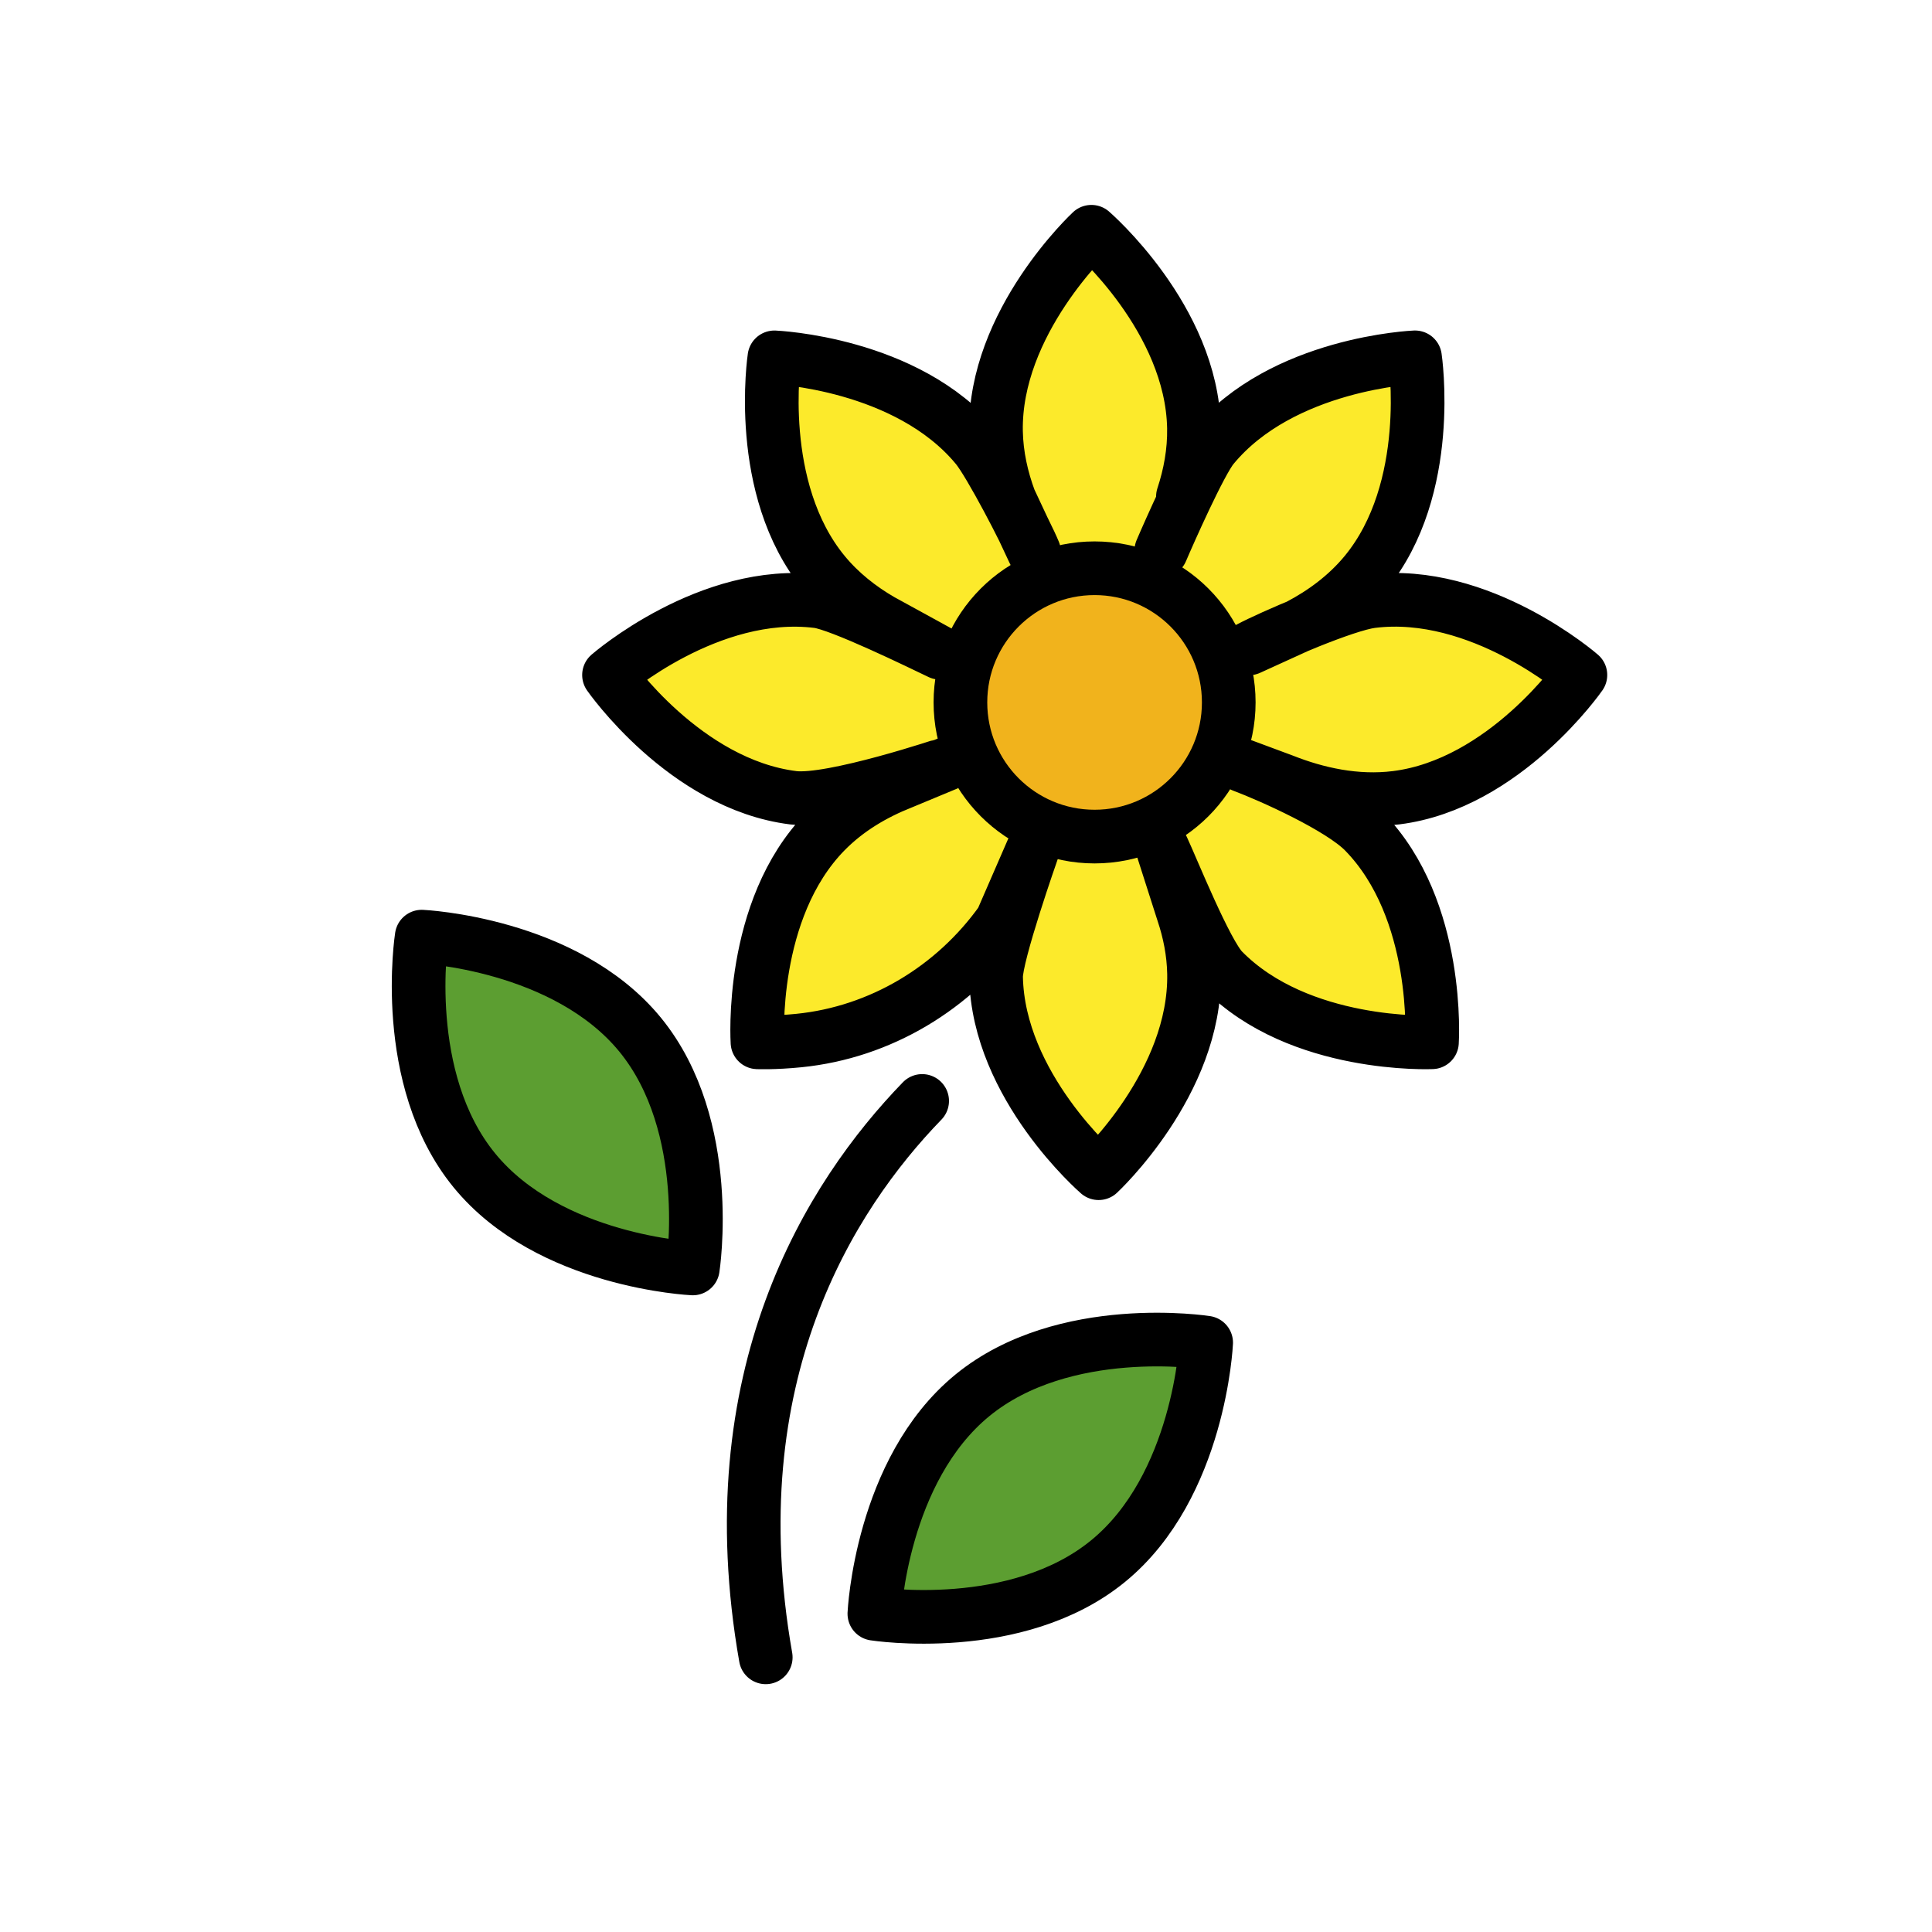
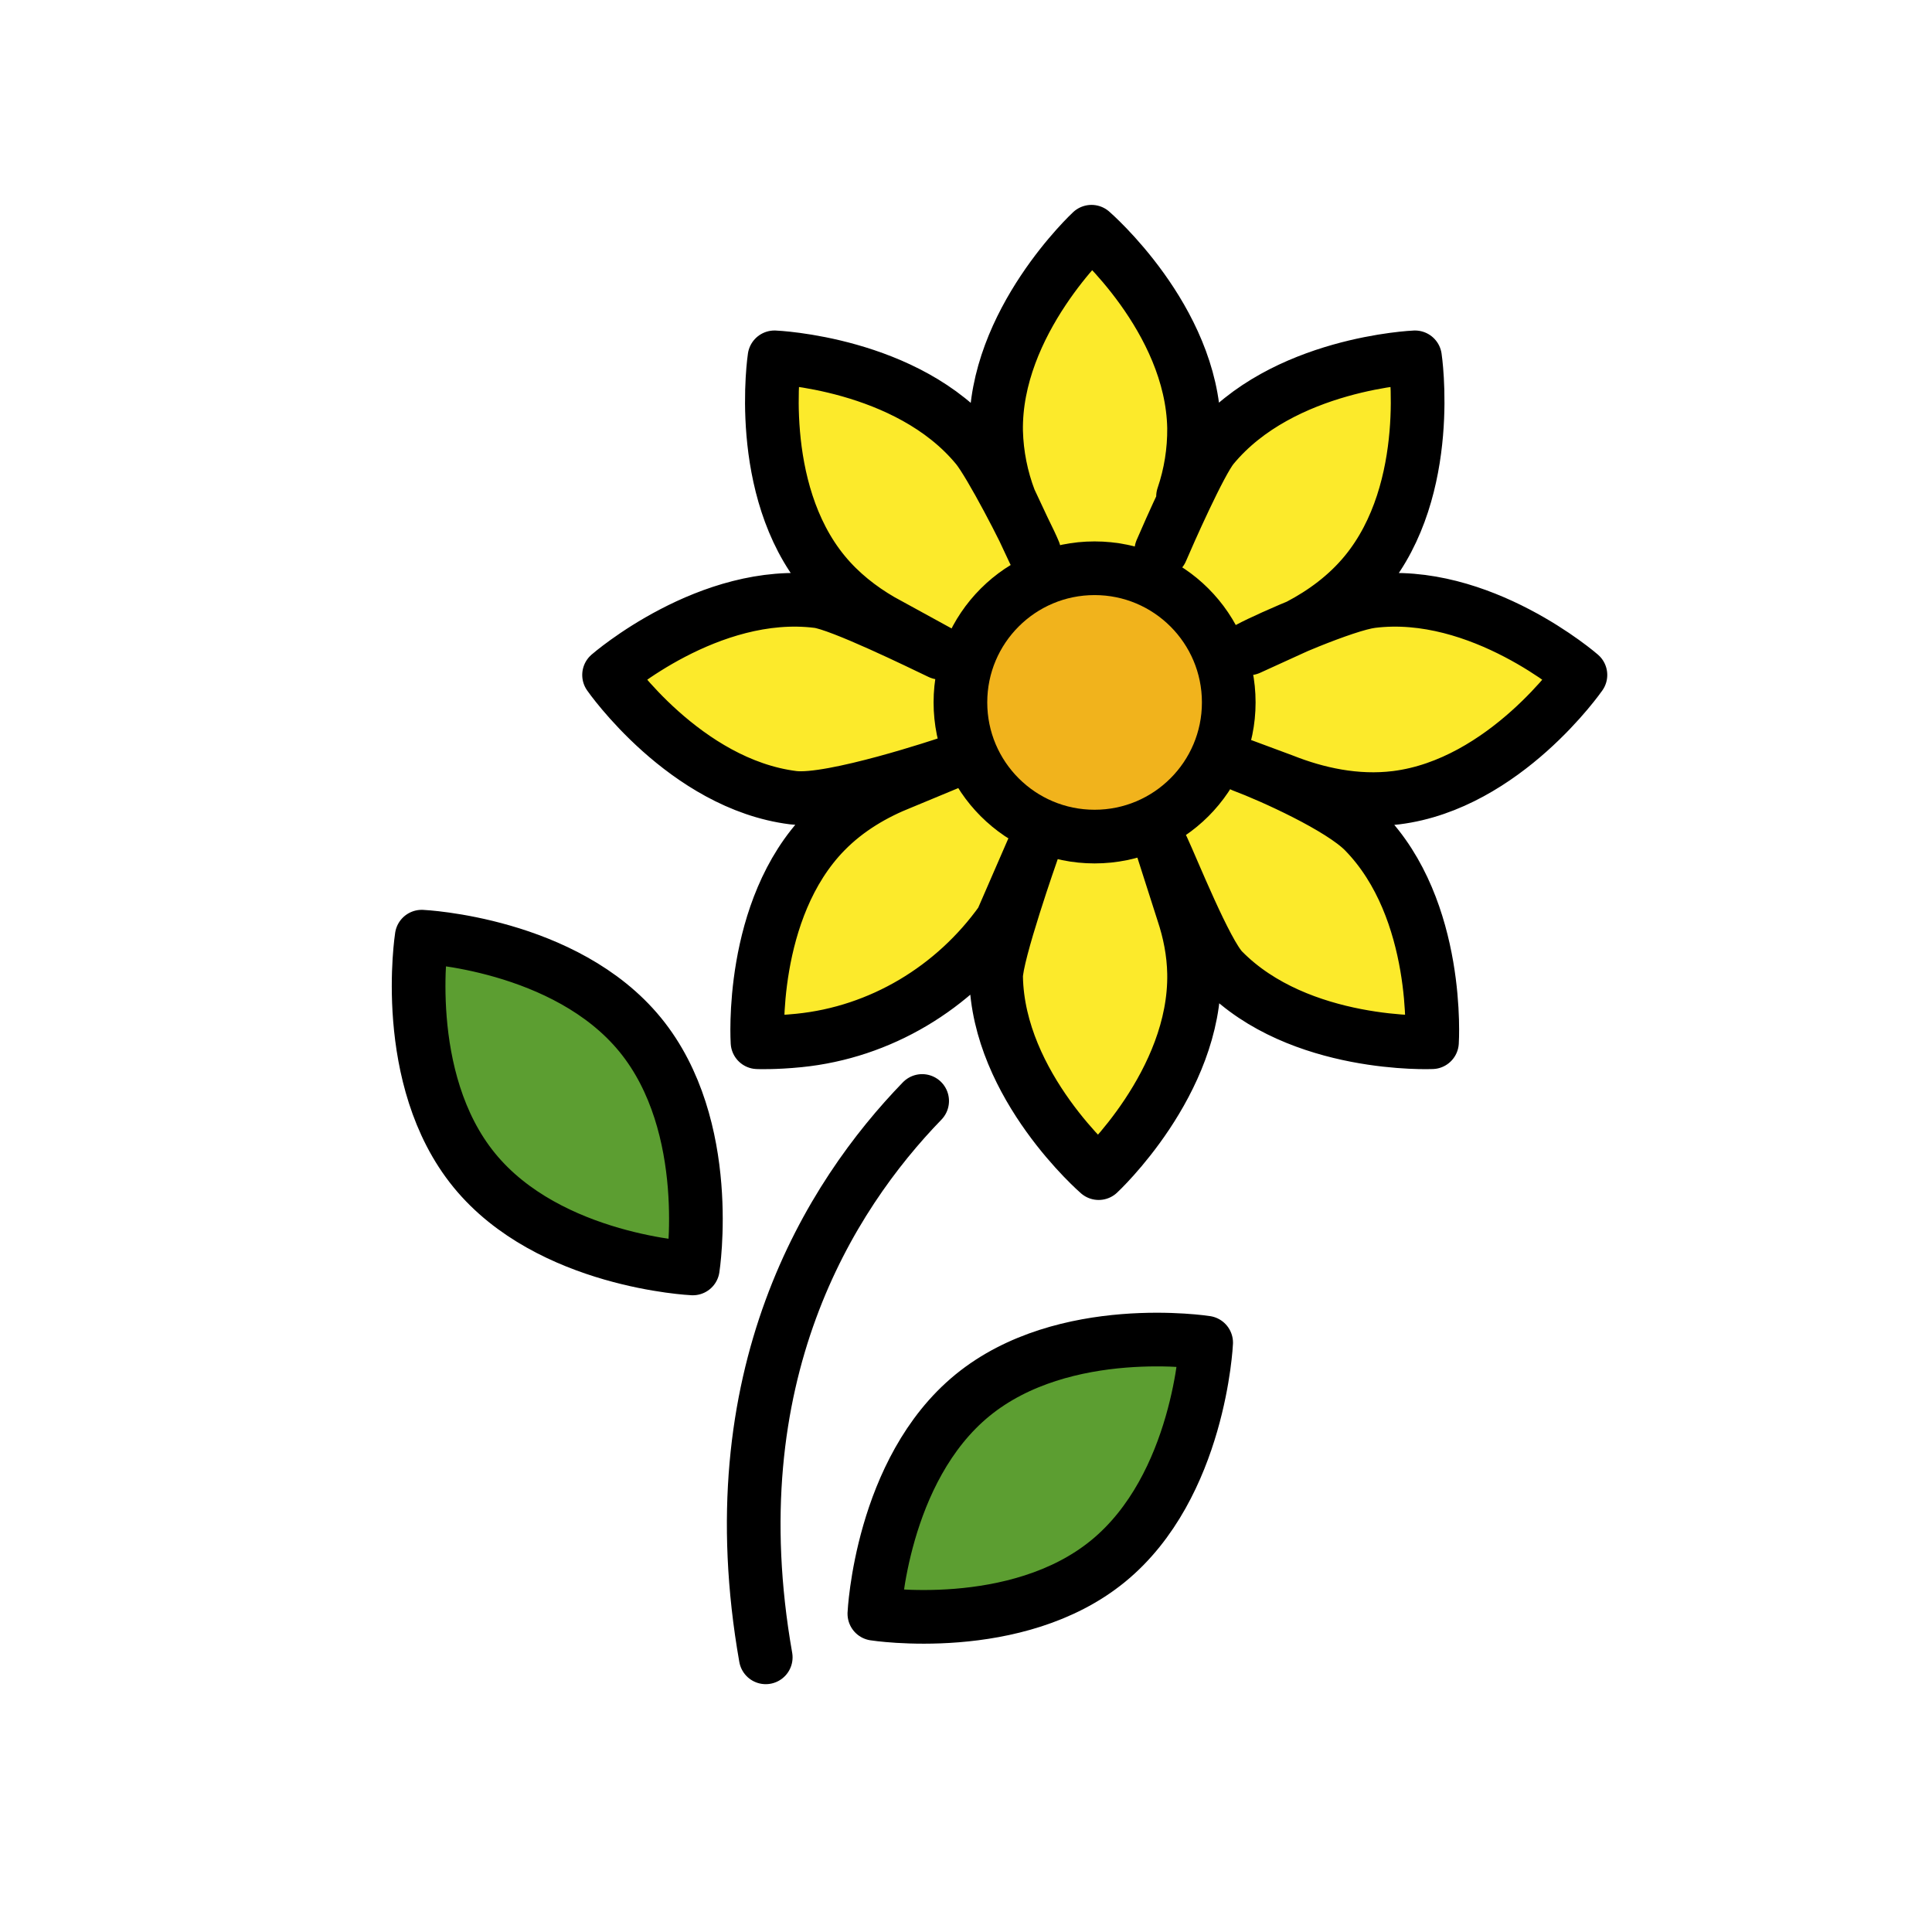
- <svg xmlns="http://www.w3.org/2000/svg" id="emoji" viewBox="0 0 72 72">
-   <g id="color">
-     <path fill="#FCEA2B" stroke="none" d="M43.278,20.521c0.275-0.646,1.445-3.289,1.915-3.86c2.592-3.144,7.54-3.344,7.54-3.344 s0.741,4.896-1.849,8.039c-0.701,0.849-1.573,1.484-2.473,1.958l-1.865,0.85 c0.817-0.435,3.59-1.634,4.574-1.757c4.043-0.505,7.777,2.748,7.777,2.748s-2.824,4.068-6.865,4.574 c-1.504,0.188-2.966-0.145-4.208-0.636l-1.512-0.562c1.072,0.4,3.645,1.562,4.525,2.46 c2.852,2.91,2.528,7.852,2.528,7.852s-4.947,0.219-7.798-2.688c-0.629-0.642-1.885-3.776-2.243-4.541 l0.767,2.397c0.238,0.712,0.392,1.474,0.407,2.268c0.074,4.074-3.555,7.443-3.555,7.443s-3.747-3.238-3.822-7.31 c-0.015-0.834,1.347-4.705,1.347-4.705l-1.14,2.622c-1.772,2.488-4.516,4.143-7.555,4.449 c-0.925,0.093-1.544,0.066-1.544,0.066s-0.324-4.941,2.528-7.852c0.829-0.846,1.834-1.427,2.844-1.826l1.711-0.711 c-0.004,0.002-4.314,1.454-5.751,1.275c-4.041-0.505-6.865-4.574-6.865-4.574s3.734-3.252,7.777-2.748 c0.837,0.104,3.843,1.578,4.561,1.92l-2.21-1.212c-0.771-0.449-1.508-1.023-2.115-1.759 c-2.59-3.143-1.849-8.039-1.849-8.039s4.948,0.201,7.54,3.344c0.501,0.608,1.854,3.216,2.135,3.906l-0.91-1.94 c-0.294-0.792-0.49-1.65-0.507-2.548c-0.074-4.074,3.555-7.443,3.555-7.443s3.748,3.236,3.822,7.31 c0.016,0.897-0.147,1.759-0.411,2.559" />
-     <circle cx="40.792" cy="26.177" r="5" fill="#F1B31C" stroke="none" />
-     <path fill="#5C9E31" stroke="none" d="M23.365,38.967c2.344,2.869,1.647,7.317,1.647,7.317s-4.497-0.204-6.842-3.072 s-1.647-7.317-1.647-7.317S21.021,36.1,23.365,38.967z" />
-     <path fill="#5C9E31" stroke="none" d="M36.653,52.501c2.857-2.335,7.288-1.641,7.288-1.641s-0.203,4.48-3.061,6.815 c-2.857,2.335-7.288,1.641-7.288,1.641S33.798,54.836,36.653,52.501z" />
-   </g>
-   <g id="hair" />
-   <g id="skin" />
-   <g id="skin-shadow" />
-   <g id="line">
-     <circle cx="40.792" cy="26.177" r="5" fill="none" stroke="#000000" stroke-linecap="round" stroke-linejoin="round" stroke-width="2" />
-     <path fill="none" stroke="#000000" stroke-linecap="round" stroke-linejoin="round" stroke-width="2" d="M23.859,38.563 c2.789,3.414,1.96,8.708,1.96,8.708s-5.353-0.242-8.143-3.657s-1.96-8.708-1.96-8.708S21.069,35.152,23.859,38.563z" />
-     <path fill="none" stroke="#000000" stroke-linecap="round" stroke-linejoin="round" stroke-width="2" d="M43.278,20.521 c0.275-0.646,1.445-3.289,1.915-3.86c2.592-3.144,7.54-3.344,7.54-3.344s0.741,4.896-1.849,8.039 c-0.701,0.849-1.573,1.484-2.473,1.958l-1.865,0.85c0.817-0.435,3.59-1.634,4.574-1.757 c4.043-0.505,7.777,2.748,7.777,2.748s-2.824,4.068-6.865,4.574c-1.504,0.188-2.966-0.145-4.208-0.636 l-1.512-0.562c1.072,0.4,3.645,1.562,4.525,2.46c2.852,2.91,2.528,7.852,2.528,7.852s-4.947,0.219-7.798-2.688 c-0.629-0.642-1.885-3.776-2.243-4.541l0.767,2.397c0.238,0.712,0.392,1.474,0.407,2.268 c0.074,4.074-3.555,7.443-3.555,7.443s-3.747-3.238-3.822-7.31c-0.015-0.834,1.347-4.705,1.347-4.705l-1.14,2.622 c-1.772,2.488-4.516,4.143-7.555,4.449c-0.925,0.093-1.544,0.066-1.544,0.066s-0.324-4.941,2.528-7.852 c0.829-0.846,1.834-1.427,2.844-1.826l1.711-0.711c-0.004,0.002-4.314,1.454-5.751,1.275 c-4.041-0.505-6.865-4.574-6.865-4.574s3.734-3.252,7.777-2.748c0.837,0.104,3.843,1.578,4.561,1.92 l-2.21-1.212c-0.771-0.449-1.508-1.023-2.115-1.759c-2.59-3.143-1.849-8.039-1.849-8.039s4.948,0.201,7.54,3.344 c0.501,0.608,1.854,3.216,2.135,3.906l-0.91-1.94c-0.294-0.792-0.49-1.65-0.507-2.548 c-0.074-4.074,3.555-7.443,3.555-7.443s3.748,3.236,3.822,7.31c0.016,0.897-0.147,1.759-0.411,2.559" />
-     <path fill="none" stroke="#000000" stroke-linecap="round" stroke-linejoin="round" stroke-width="2" d="M36.242,51.997 c3.414-2.789,8.708-1.96,8.708-1.96s-0.242,5.353-3.657,8.143c-3.414,2.79-8.708,1.96-8.708,1.96 S32.83,54.787,36.242,51.997z" />
-     <path fill="none" stroke="#000000" stroke-linecap="round" stroke-linejoin="round" stroke-width="2" d="M34.366,41.029 c-3.438,3.548-7.676,10.246-5.829,20.735" />
+ <svg xmlns="http://www.w3.org/2000/svg" viewBox="0 0 72 72">
+   <path fill="#FCEA2B" d="M43.278 20.52c.275-.645 1.445-3.289 1.915-3.859 2.592-3.144 7.54-3.344 7.54-3.344s.742 4.896-1.848 8.039c-.7.85-1.573 1.484-2.474 1.957l-1.864.85c.816-.435 3.59-1.634 4.574-1.757 4.043-.504 7.777 2.748 7.777 2.748s-2.823 4.068-6.864 4.574c-1.504.187-2.966-.145-4.208-.637l-1.513-.562c1.072.4 3.645 1.562 4.525 2.46 2.852 2.91 2.528 7.852 2.528 7.852s-4.947.219-7.798-2.689c-.63-.642-1.885-3.776-2.243-4.541l.767 2.397c.238.713.392 1.474.407 2.268.074 4.074-3.555 7.443-3.555 7.443s-3.747-3.238-3.822-7.31c-.015-.833 1.347-4.705 1.347-4.705l-1.14 2.622c-1.772 2.489-4.516 4.144-7.555 4.449-.925.093-1.544.066-1.544.066s-.323-4.942 2.529-7.852c.828-.846 1.834-1.427 2.844-1.826l1.71-.71c-.003 0-4.314 1.454-5.75 1.275-4.04-.506-6.865-4.574-6.865-4.574s3.734-3.252 7.778-2.748c.837.105 3.842 1.578 4.56 1.92l-2.21-1.211c-.77-.449-1.507-1.023-2.114-1.76-2.59-3.142-1.849-8.038-1.849-8.038s4.948.2 7.54 3.344c.502.608 1.854 3.216 2.136 3.907l-.91-1.94a7.721 7.721 0 0 1-.507-2.55c-.074-4.073 3.555-7.442 3.555-7.442s3.747 3.236 3.822 7.31a7.713 7.713 0 0 1-.411 2.559" />
+   <circle cx="40.792" cy="26.177" r="5" fill="#F1B31C" />
+   <path fill="#5C9E31" d="M23.365 38.967c2.344 2.868 1.647 7.316 1.647 7.316s-4.498-.203-6.842-3.072-1.647-7.317-1.647-7.317 4.498.206 6.842 3.073zm13.288 13.534c2.858-2.334 7.289-1.64 7.289-1.64s-.203 4.48-3.06 6.815c-2.858 2.335-7.29 1.64-7.29 1.64s.206-4.48 3.061-6.815z" />
+   <g fill="none" stroke="#000" stroke-linecap="round" stroke-linejoin="round" stroke-width="2">
+     <circle cx="40.792" cy="26.177" r="5" />
+     <path d="M23.859 38.563c2.79 3.414 1.96 8.708 1.96 8.708s-5.353-.242-8.143-3.657-1.96-8.707-1.96-8.707 5.353.245 8.143 3.656zM43.278 20.52c.275-.645 1.445-3.289 1.915-3.859 2.592-3.144 7.54-3.344 7.54-3.344s.742 4.896-1.848 8.039c-.7.85-1.573 1.484-2.474 1.957l-1.864.85c.816-.435 3.59-1.634 4.574-1.757 4.043-.504 7.777 2.748 7.777 2.748s-2.823 4.068-6.864 4.574c-1.504.187-2.966-.145-4.208-.637l-1.513-.562c1.072.4 3.645 1.562 4.525 2.46 2.852 2.91 2.528 7.852 2.528 7.852s-4.947.219-7.798-2.689c-.63-.642-1.885-3.776-2.243-4.541l.767 2.397c.238.713.392 1.474.407 2.268.074 4.074-3.555 7.443-3.555 7.443s-3.747-3.238-3.822-7.31c-.015-.833 1.347-4.705 1.347-4.705l-1.14 2.622c-1.772 2.489-4.516 4.144-7.555 4.449-.925.093-1.544.066-1.544.066s-.323-4.942 2.529-7.852c.828-.846 1.834-1.427 2.844-1.826l1.71-.71c-.003 0-4.314 1.454-5.75 1.275-4.04-.506-6.865-4.574-6.865-4.574s3.734-3.252 7.778-2.748c.837.105 3.842 1.578 4.56 1.92l-2.21-1.211c-.77-.449-1.507-1.023-2.114-1.76-2.59-3.142-1.849-8.038-1.849-8.038s4.948.2 7.54 3.344c.502.608 1.854 3.216 2.136 3.907l-.91-1.94a7.721 7.721 0 0 1-.507-2.55c-.074-4.073 3.555-7.442 3.555-7.442s3.747 3.236 3.822 7.31a7.713 7.713 0 0 1-.411 2.559m-7.846 33.492c3.414-2.79 8.708-1.96 8.708-1.96s-.243 5.353-3.657 8.143c-3.414 2.79-8.708 1.96-8.708 1.96s.245-5.353 3.657-8.143z" />
+     <path d="M34.366 41.03c-3.438 3.547-7.676 10.245-5.829 20.734" />
  </g>
</svg>
